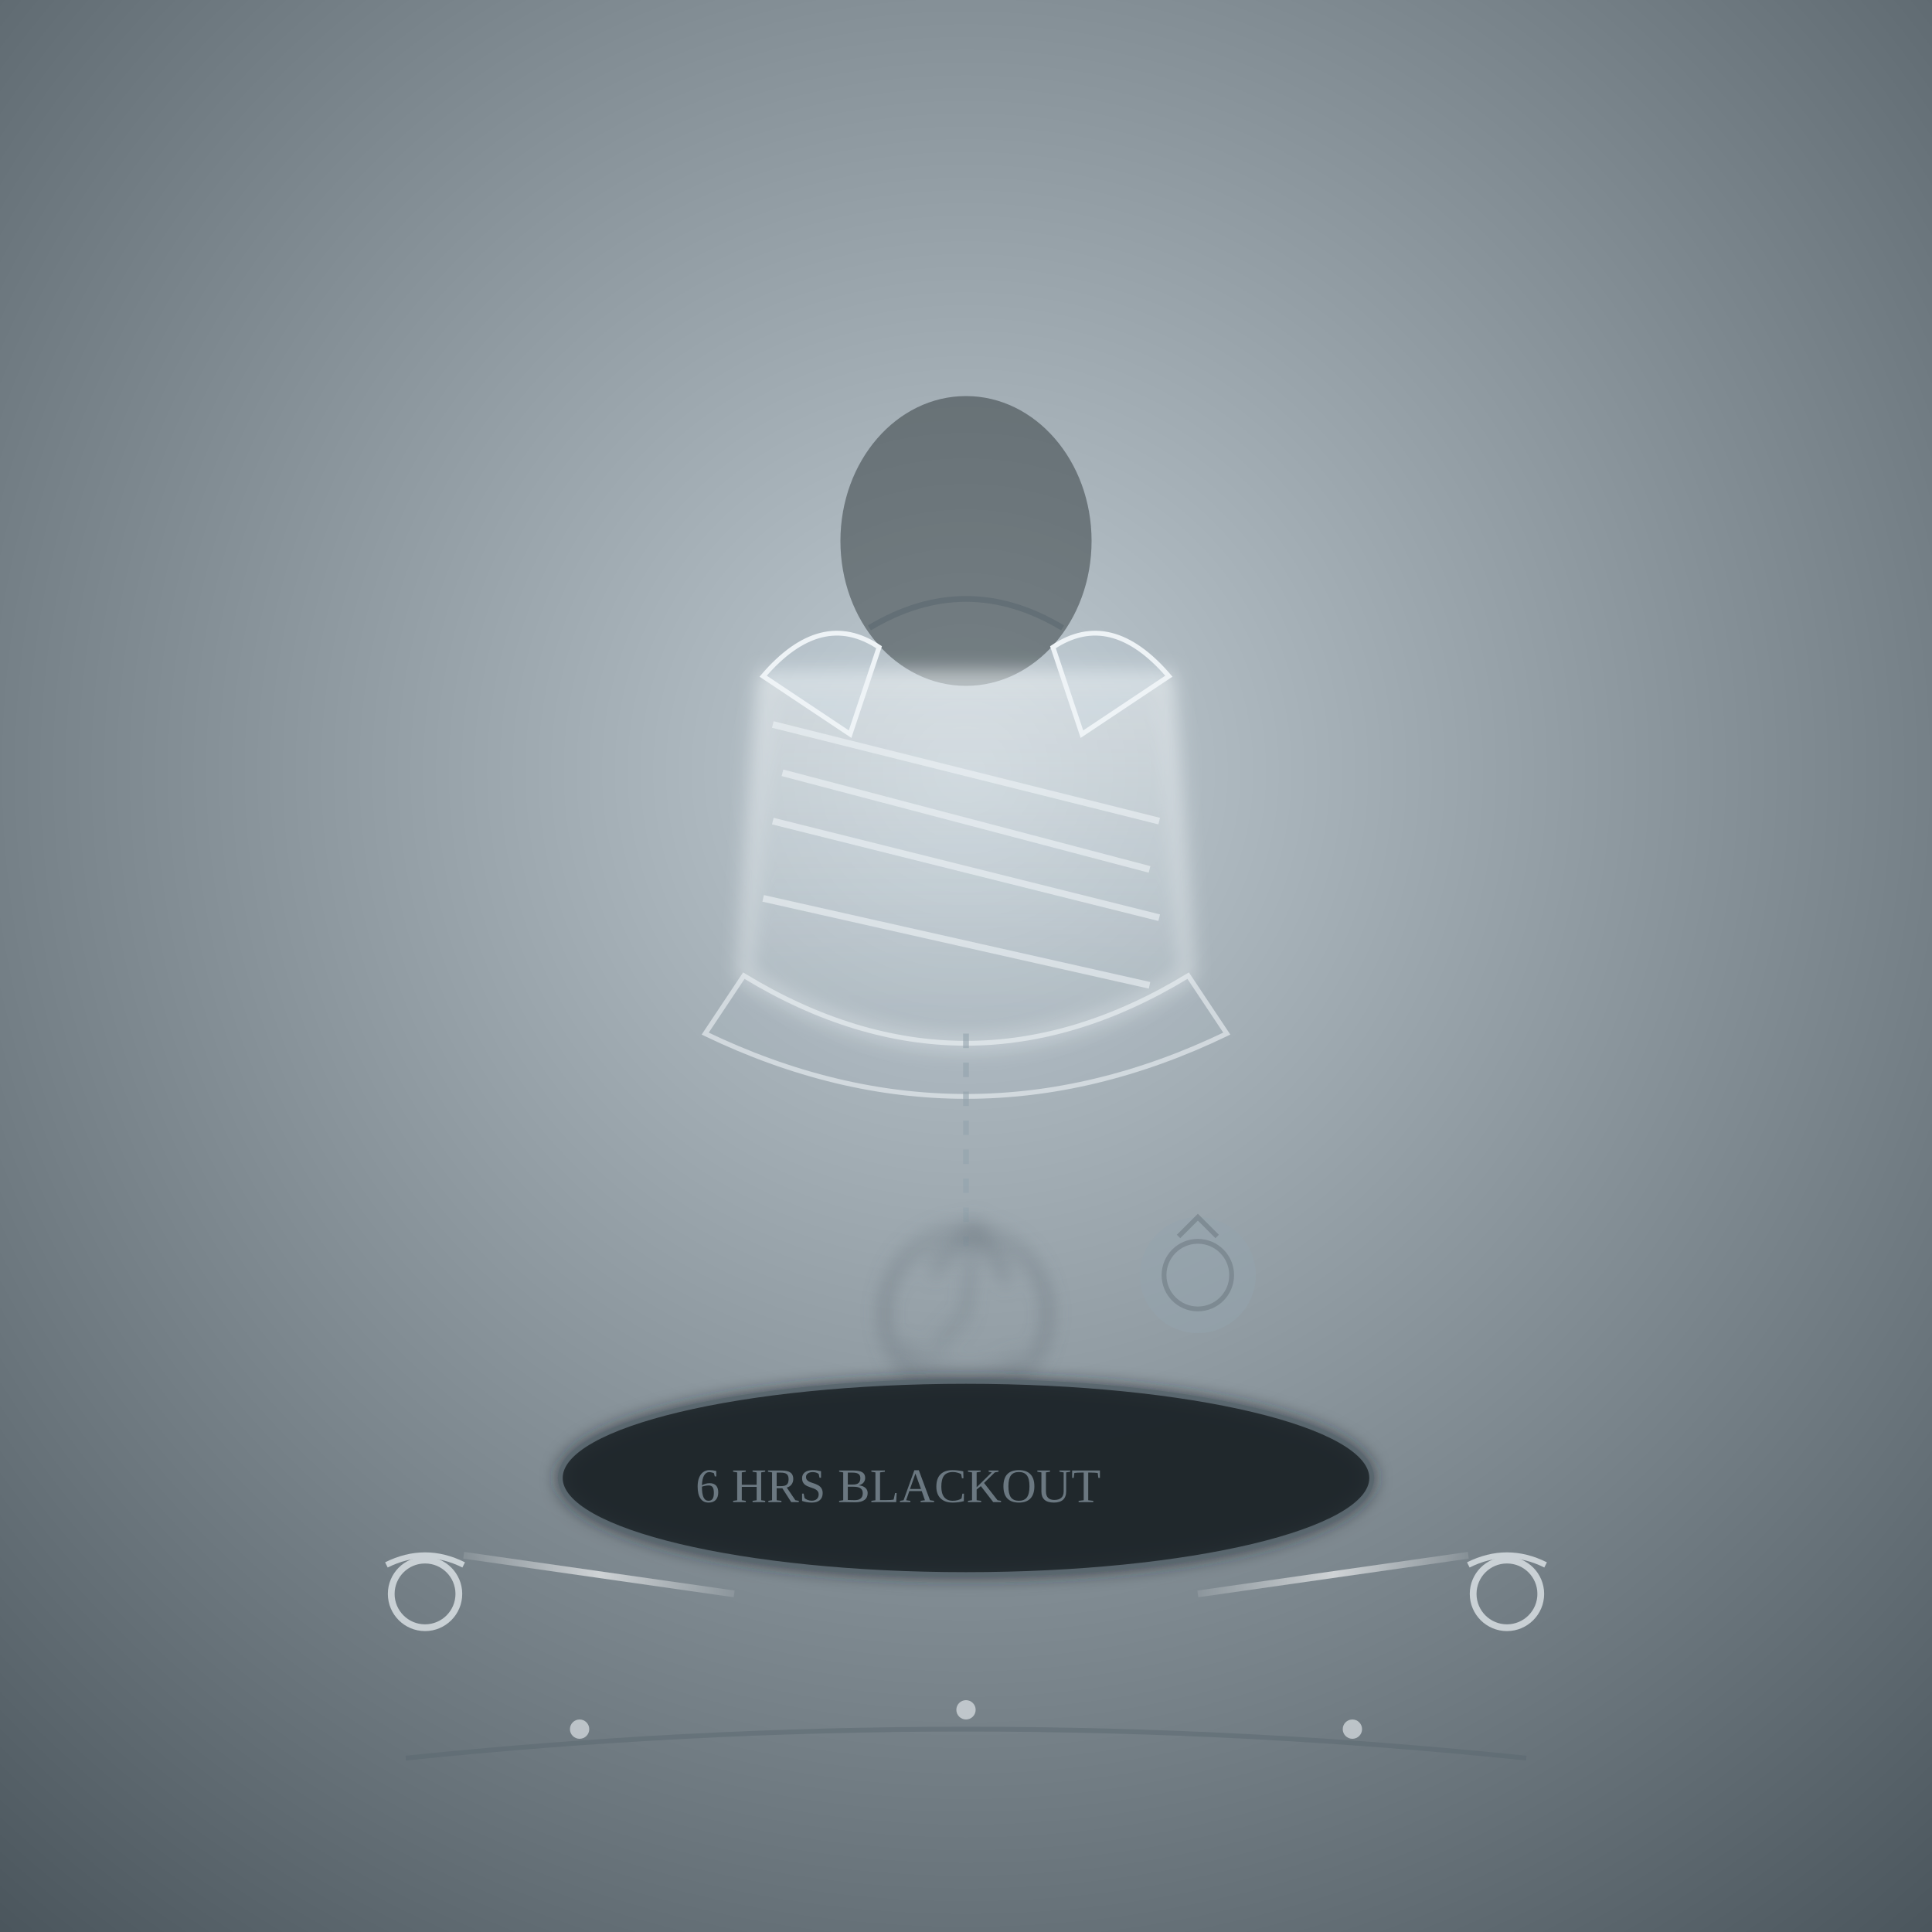
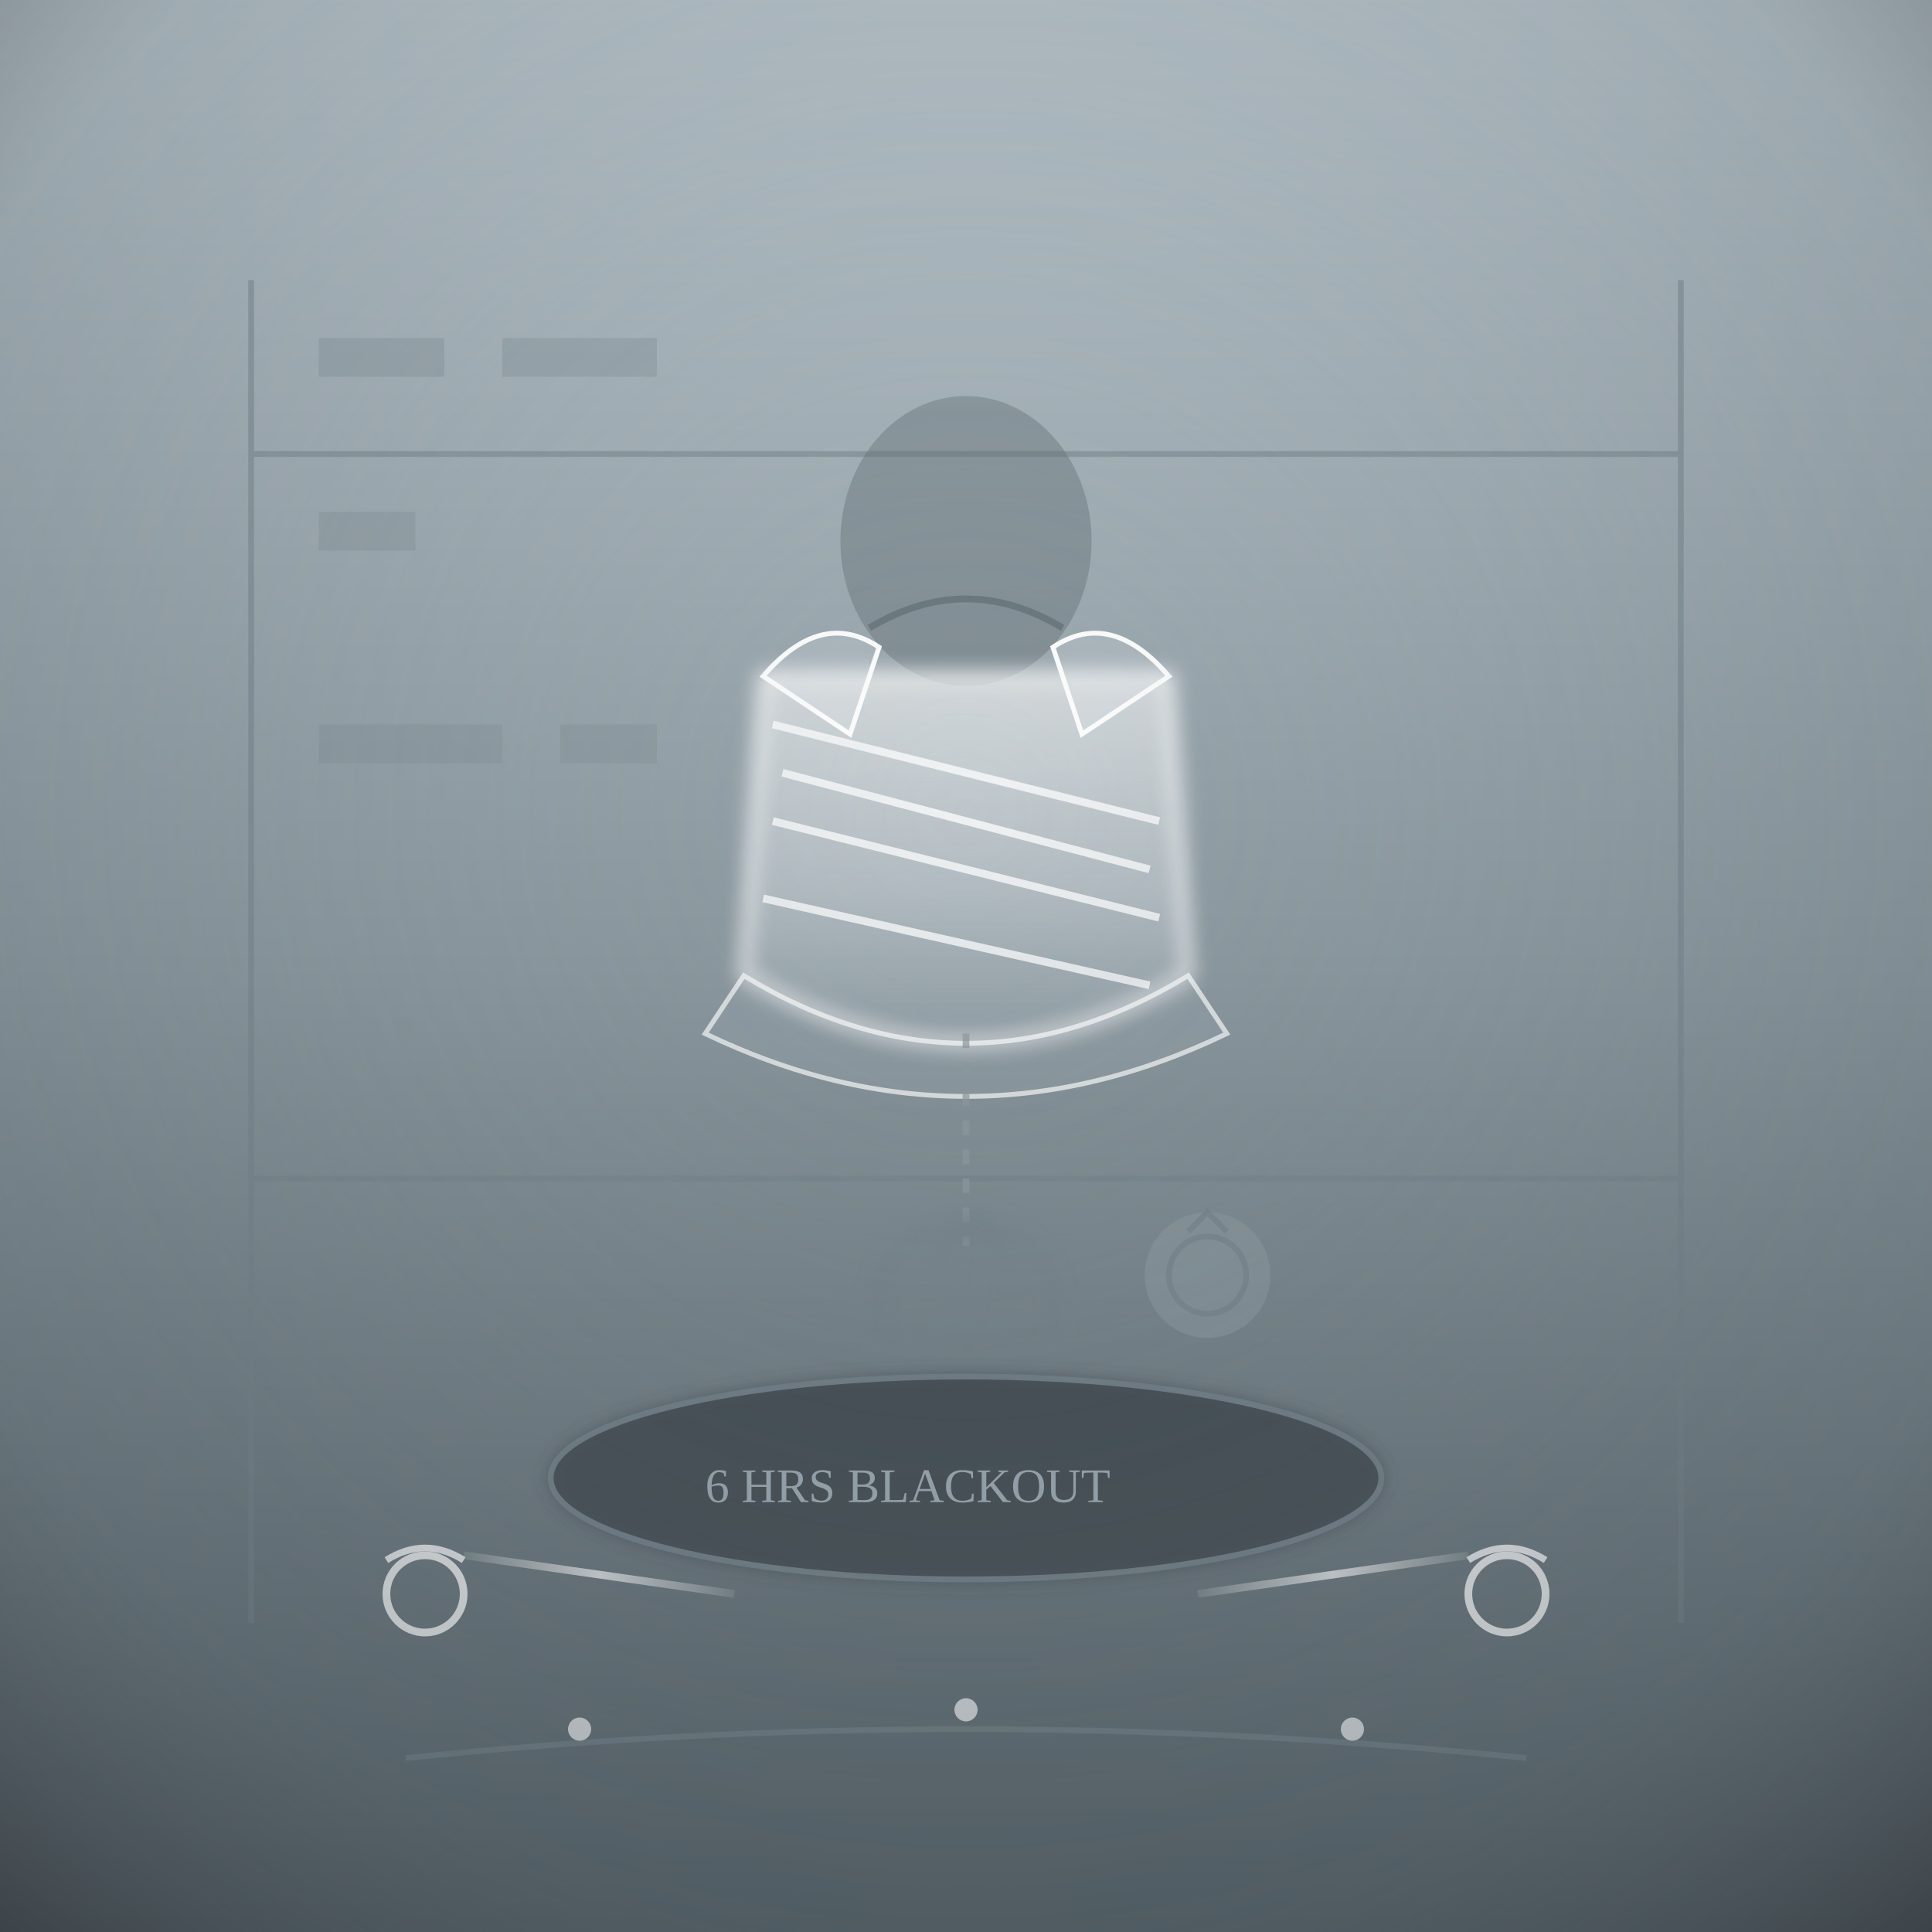
<svg xmlns="http://www.w3.org/2000/svg" viewBox="0 0 400 400" width="100%" height="100%" role="img" aria-label="THE DEBT VEIL">
  <defs>
-     <radialGradient id="dvBg" cx=".5" cy=".4" r=".78">
-       <stop offset="0" stop-color="#c1ccd3" />
+     <linearGradient id="dvBg" x1="0" y1="0" x2="0" y2="1">
+       <stop offset="0" stop-color="#bec9d0" />
+       <stop offset=".5" stop-color="#8a979e" />
      <stop offset="1" stop-color="#4a555c" />
+     </linearGradient>
+     <radialGradient id="dvVign" cx=".5" cy=".42" r=".8">
+       <stop offset="0" stop-color="#8a979e" stop-opacity="0" />
+       <stop offset=".72" stop-color="#5c686f" stop-opacity=".3" />
+       <stop offset="1" stop-color="#2c3033" stop-opacity=".72" />
    </radialGradient>
    <linearGradient id="dvWrap" x1="0" y1="0" x2="0" y2="1">
-       <stop offset="0" stop-color="#f2f6f8" stop-opacity=".55" />
-       <stop offset=".6" stop-color="#dbe4e9" stop-opacity=".35" />
-       <stop offset="1" stop-color="#b9c7d0" stop-opacity=".2" />
+       <stop offset="0" stop-color="#ffffff" stop-opacity=".58" />
+       <stop offset=".6" stop-color="#edf2f5" stop-opacity=".36" />
+       <stop offset="1" stop-color="#bec9d0" stop-opacity=".18" />
    </linearGradient>
    <linearGradient id="dvWitness" x1="0" y1="0" x2="1" y2="0">
      <stop offset="0" stop-color="#ffffff" stop-opacity=".15" />
      <stop offset=".5" stop-color="#ffffff" stop-opacity=".9" />
      <stop offset="1" stop-color="#ffffff" stop-opacity=".15" />
    </linearGradient>
    <filter id="dvGlow" x="-50%" y="-50%" width="200%" height="200%">
      <feGaussianBlur stdDeviation="2" />
    </filter>
  </defs>
  <rect width="400" height="400" fill="url(#dvBg)" />
-   <ellipse cx="200" cy="112" rx="26" ry="30" fill="#1f272b" opacity=".45" />
-   <path d="M180 130 Q200 118 220 130" fill="none" stroke="#5a676f" stroke-width="1.2" opacity=".6" />
+   <g stroke="#6f7d86" stroke-width="1.2" opacity=".5">
+     <path d="M52 58 L52 336 M348 58 L348 336 M52 94 L348 94 M52 244 L348 244" />
+   </g>
+   <g fill="#7d8b93" opacity=".35">
+     <rect x="66" y="70" width="26" height="8" />
+     <rect x="104" y="70" width="32" height="8" />
+     <rect x="66" y="106" width="20" height="8" />
+     <rect x="66" y="150" width="38" height="8" />
+     <rect x="116" y="150" width="20" height="8" />
+   </g>
+   <ellipse cx="200" cy="112" rx="26" ry="30" fill="#5c686f" opacity=".4" />
+   <path d="M180 130 Q200 118 220 130" fill="none" stroke="#5c686f" stroke-width="1.4" opacity=".65" />
  <g filter="url(#dvGlow)">
-     <path d="M158 140 L242 140 L246 202 Q200 230 154 202 Z" fill="url(#dvWrap)" stroke="#eef3f6" stroke-width="1.4" opacity=".9" />
+     <path d="M158 140 L242 140 L246 202 Q200 230 154 202 Z" fill="url(#dvWrap)" stroke="#ffffff" stroke-width="1.8" />
  </g>
-   <g fill="none" stroke="#eef3f6" stroke-width="1.4" opacity=".6">
+   <g fill="none" stroke="#ffffff" stroke-width="1.6" opacity=".75">
    <path d="M160 150 L240 170 M160 170 L240 190 M158 186 L238 204 M162 160 L238 180" />
  </g>
-   <path d="M158 140 Q170 126 182 134 L176 152 Z" fill="#cfe0ea" fill-opacity=".2" stroke="#eef3f6" stroke-width="1" />
-   <path d="M242 140 Q230 126 218 134 L224 152 Z" fill="#cfe0ea" fill-opacity=".2" stroke="#eef3f6" stroke-width="1" />
-   <path d="M154 202 Q200 230 246 202 L254 214 Q200 240 146 214 Z" fill="#b9c7d0" fill-opacity=".12" stroke="#eef3f6" stroke-width="1" opacity=".6" />
-   <path d="M200 214 L200 258" stroke="#93a3ad" stroke-width="1.2" opacity=".6" stroke-dasharray="3 3" />
+   <path d="M158 140 Q170 126 182 134 L176 152 Z" fill="#edf2f5" fill-opacity=".2" stroke="#ffffff" stroke-width="1" />
+   <path d="M242 140 Q230 126 218 134 L224 152 Z" fill="#edf2f5" fill-opacity=".2" stroke="#ffffff" stroke-width="1" />
+   <path d="M154 202 Q200 230 246 202 L254 214 Q200 240 146 214 Z" fill="#bec9d0" fill-opacity=".15" stroke="#ffffff" stroke-width="1" opacity=".7" />
+   <path d="M200 214 L200 258" stroke="#8a979e" stroke-width="1.4" opacity=".7" stroke-dasharray="3 3" />
  <g transform="rotate(6 200 272)" filter="url(#dvGlow)">
-     <circle cx="200" cy="272" r="17" fill="none" stroke="#68737b" stroke-width="1.4" opacity=".8" />
-     <path d="M192 264 L200 254 L208 264" fill="none" stroke="#68737b" stroke-width="1.4" opacity=".8" />
-     <path d="M188 280 Q200 290 212 280" fill="none" stroke="#68737b" stroke-width="1.2" opacity=".7" />
-     <path d="M200 254 L200 272 L194 280" stroke="#68737b" stroke-width="1" opacity=".7" fill="none" />
+     <circle cx="200" cy="272" r="19" fill="none" stroke="#6f7d86" stroke-width="1.6" opacity=".85" />
+     <path d="M191 263 L200 252 L209 263" fill="none" stroke="#6f7d86" stroke-width="1.6" opacity=".85" />
+     <path d="M187 280 Q200 291 213 280" fill="none" stroke="#6f7d86" stroke-width="1.4" opacity=".8" />
+     <path d="M200 252 L200 272 L194 280" stroke="#6f7d86" stroke-width="1.1" opacity=".8" fill="none" />
  </g>
-   <circle cx="248" cy="264" r="12" fill="#93a3ad" opacity=".5" />
-   <circle cx="248" cy="264" r="7" fill="none" stroke="#68737b" stroke-width="1" opacity=".5" />
-   <path d="M244 256 L248 252 L252 256" stroke="#68737b" stroke-width="1" opacity=".5" fill="none" />
+   <circle cx="250" cy="264" r="13" fill="#8a979e" opacity=".55" />
+   <circle cx="250" cy="264" r="8" fill="none" stroke="#6f7d86" stroke-width="1.2" opacity=".6" />
+   <path d="M246 255 L250 251 L254 255" stroke="#6f7d86" stroke-width="1.2" opacity=".6" fill="none" />
  <g filter="url(#dvGlow)">
-     <ellipse cx="200" cy="306" rx="84" ry="20" fill="#1f272b" opacity=".88" />
+     <ellipse cx="200" cy="306" rx="86" ry="21" fill="#3c454b" opacity=".88" />
  </g>
-   <ellipse cx="200" cy="306" rx="84" ry="20" fill="#1f272b" stroke="#5a676f" stroke-width="1" opacity=".88" />
-   <text x="144" y="311" fill="#8a9aa5" opacity=".7" font-size="10">6 HRS BLACKOUT</text>
-   <g stroke="url(#dvWitness)" stroke-width="1.4" opacity=".7" fill="none">
+   <ellipse cx="200" cy="306" rx="86" ry="21" fill="#3c454b" stroke="#6f7d86" stroke-width="1.2" opacity=".88" />
+   <text x="146" y="311" fill="#a9b7c0" opacity=".85" font-size="10">6 HRS BLACKOUT</text>
+   <g stroke="url(#dvWitness)" stroke-width="1.6" opacity=".8" fill="none">
    <path d="M96 322 L152 330" />
-     <circle cx="88" cy="330" r="7" fill="none" stroke="#eef3f6" />
-     <path d="M80 324 Q88 320 96 324" stroke="#eef3f6" stroke-width="1.2" />
+     <circle cx="88" cy="330" r="8" fill="none" stroke="#ffffff" />
+     <path d="M80 323 Q88 318 96 323" stroke="#ffffff" stroke-width="1.4" />
    <path d="M304 322 L248 330" />
-     <circle cx="312" cy="330" r="7" fill="none" stroke="#eef3f6" />
-     <path d="M320 324 Q312 320 304 324" stroke="#eef3f6" stroke-width="1.2" />
+     <circle cx="312" cy="330" r="8" fill="none" stroke="#ffffff" />
+     <path d="M320 323 Q312 318 304 323" stroke="#ffffff" stroke-width="1.4" />
  </g>
-   <path d="M84 364 Q200 352 316 364" fill="none" stroke="#5a676f" stroke-width="1" opacity=".5" />
-   <g fill="#eef3f6" opacity=".6">
-     <circle cx="120" cy="358" r="2" />
-     <circle cx="200" cy="354" r="2" />
-     <circle cx="280" cy="358" r="2" />
+   <path d="M84 364 Q200 352 316 364" fill="none" stroke="#6f7d86" stroke-width="1.2" opacity=".6" />
+   <g fill="#ffffff" opacity=".7">
+     <circle cx="120" cy="358" r="2.4" />
+     <circle cx="200" cy="354" r="2.4" />
+     <circle cx="280" cy="358" r="2.4" />
  </g>
+   <rect width="400" height="400" fill="url(#dvVign)" />
</svg>
